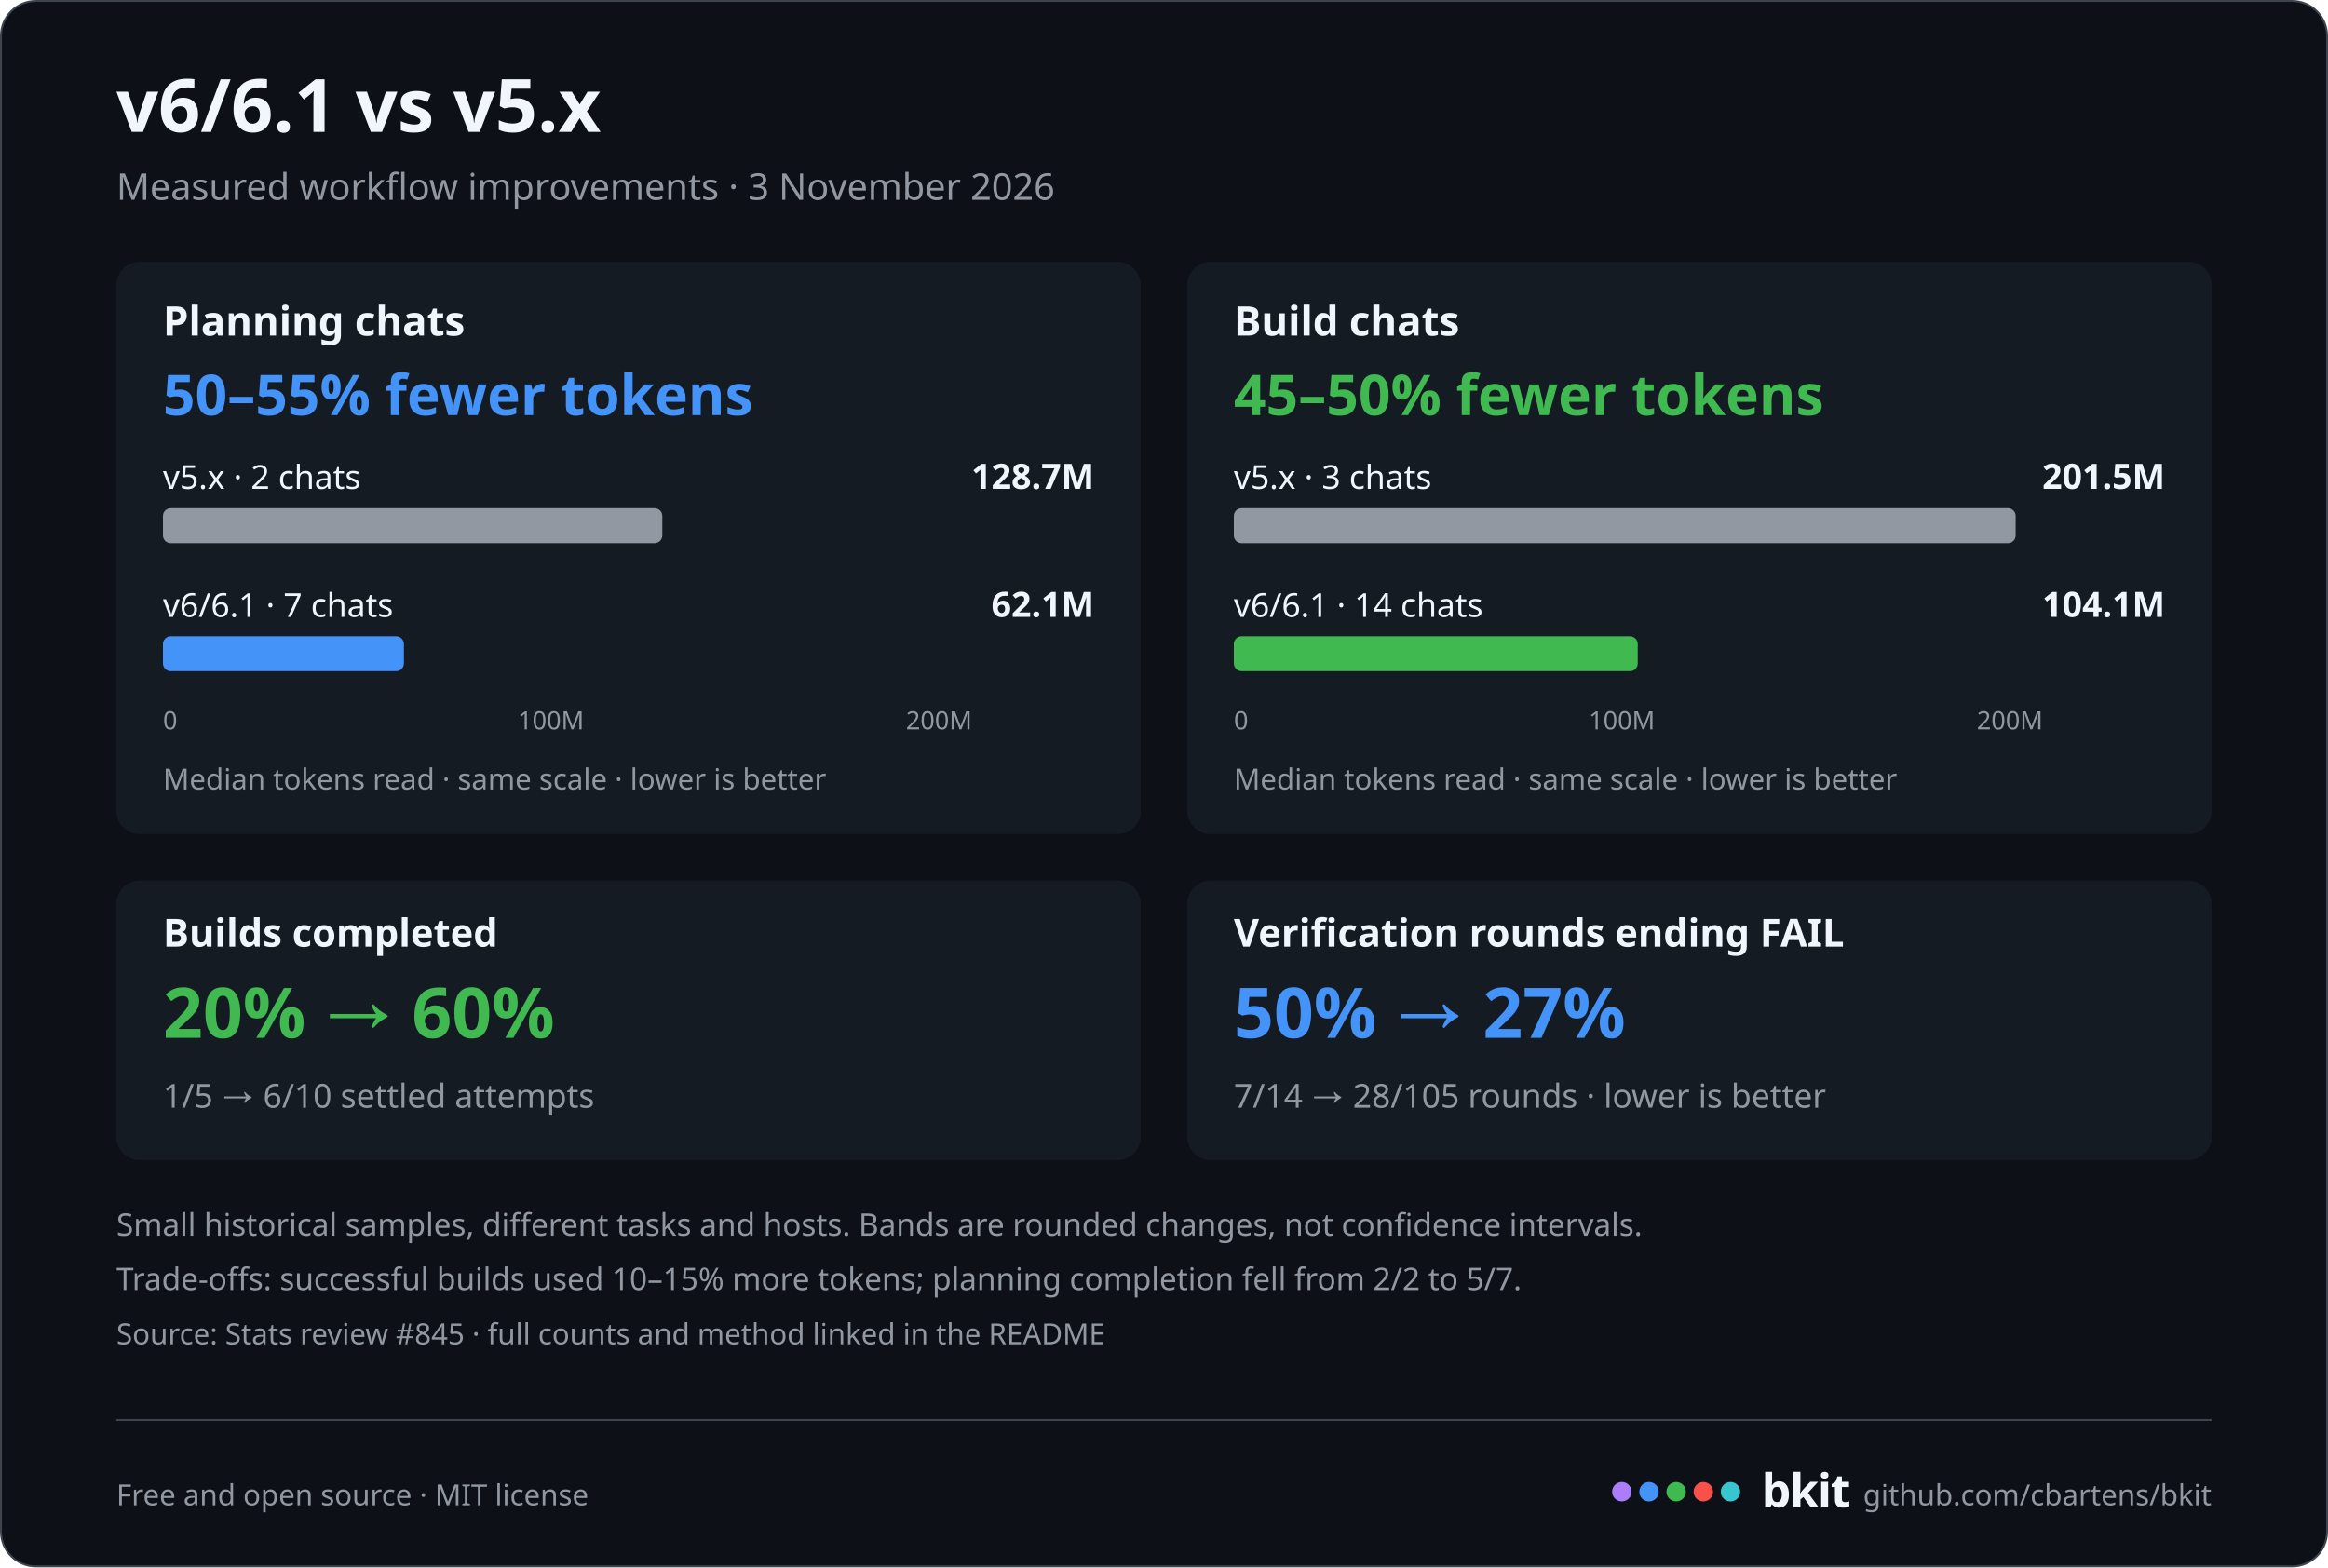
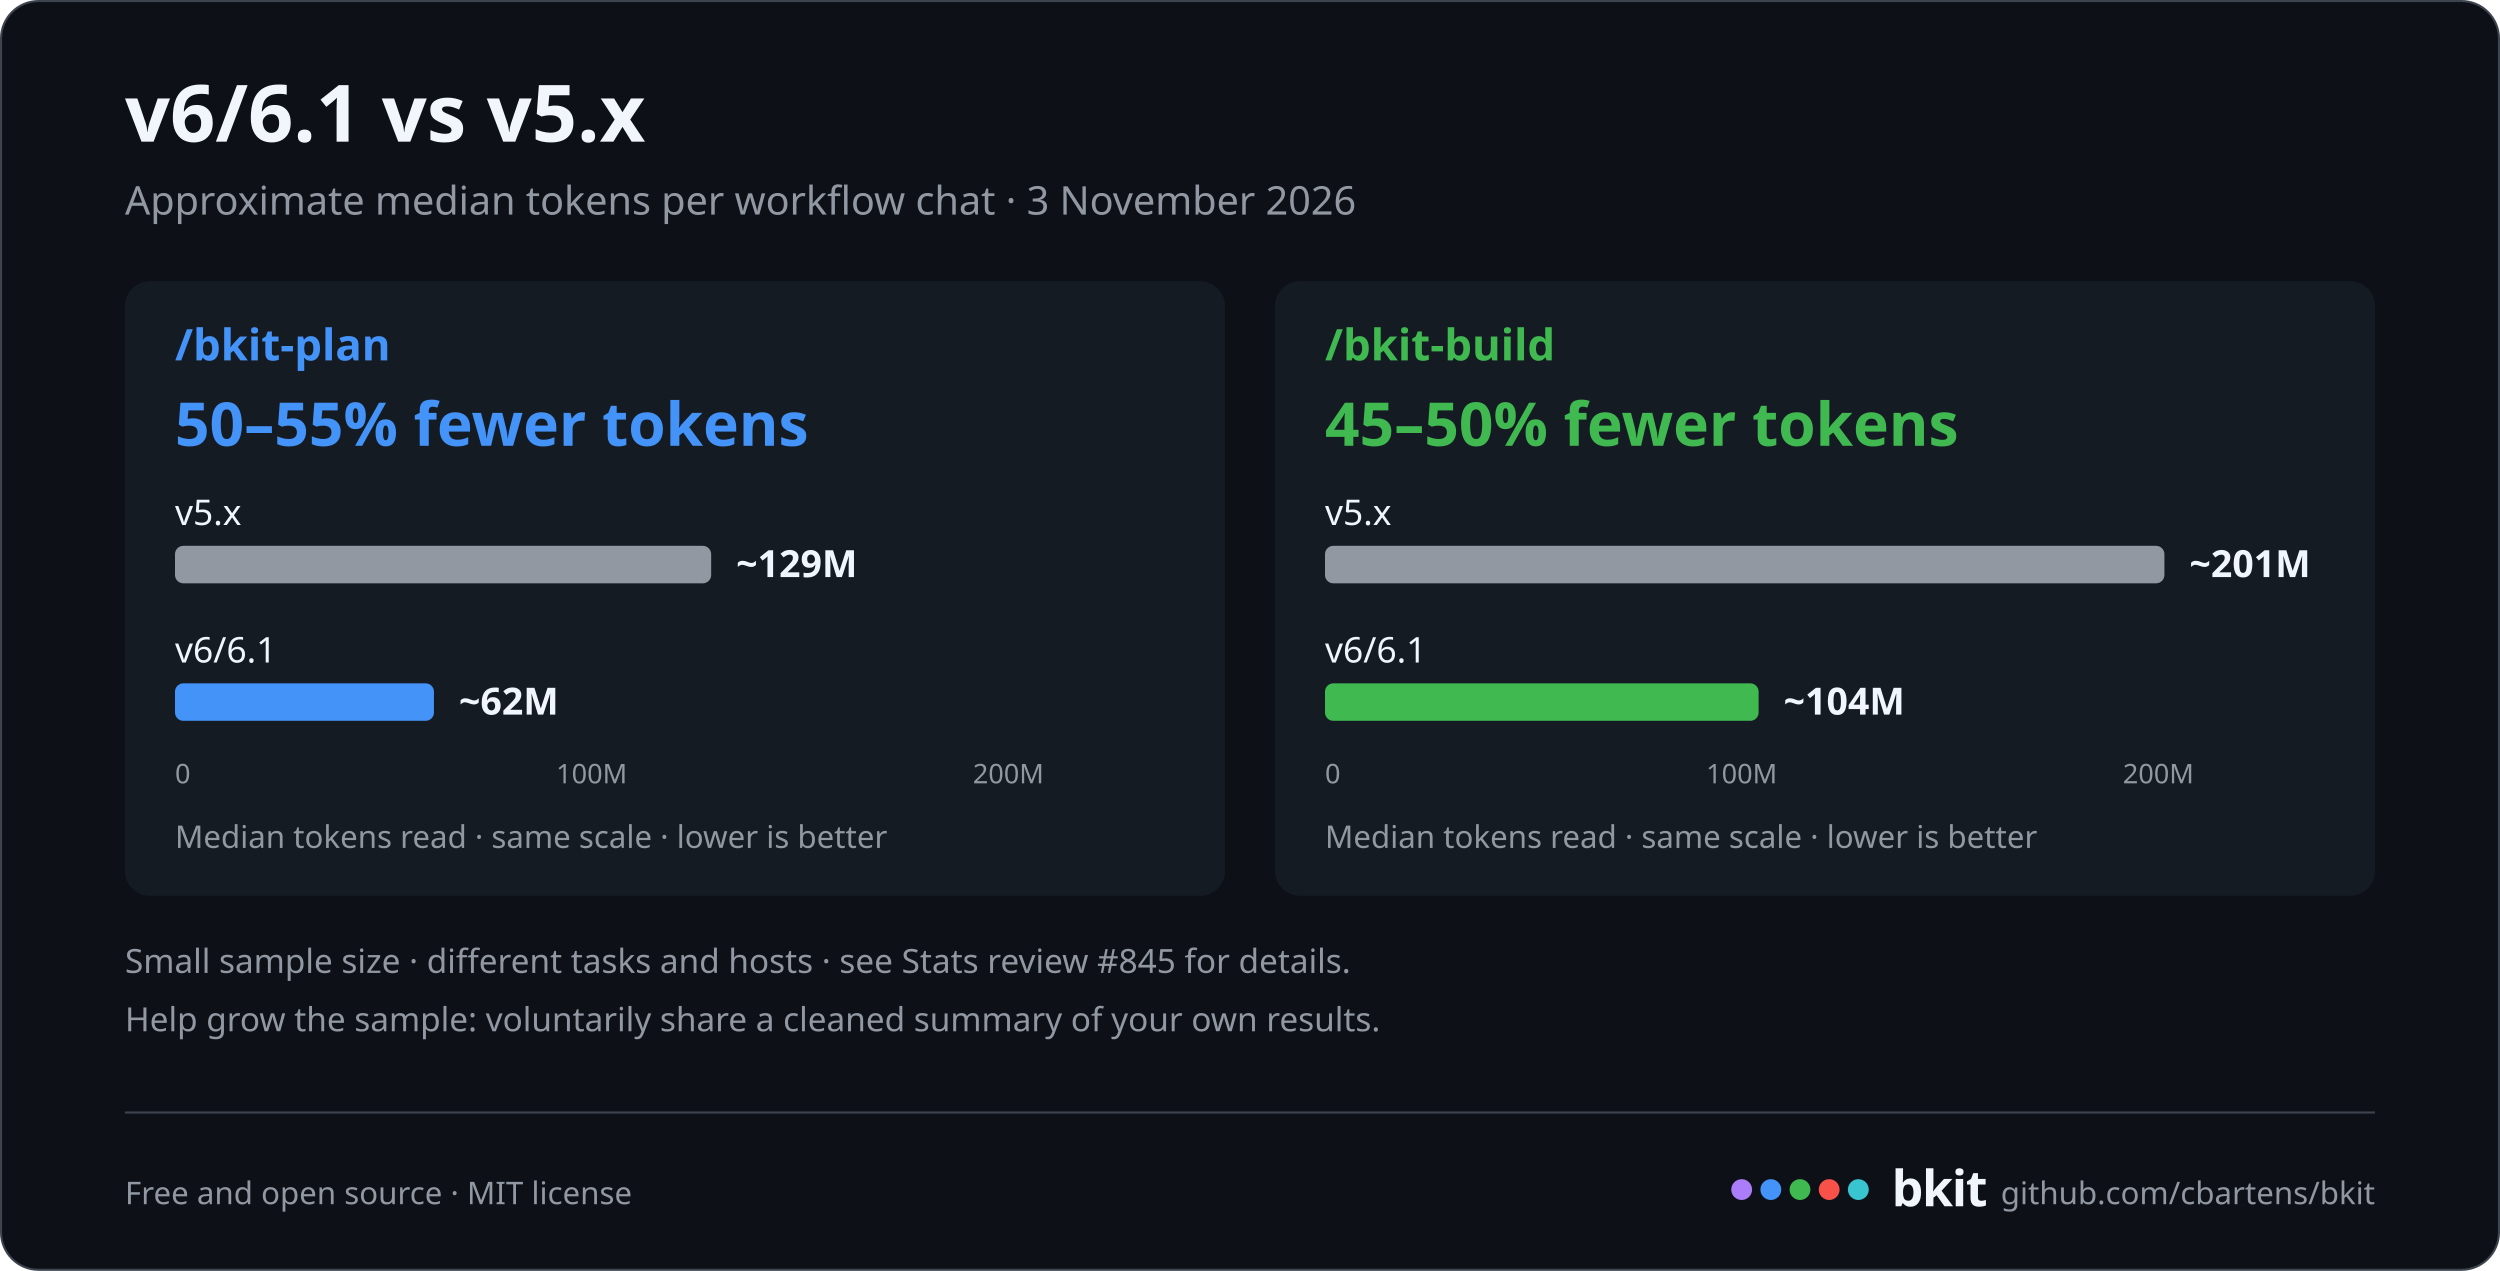
- <svg xmlns="http://www.w3.org/2000/svg" width="1200" height="808" viewBox="0 0 1200 808" role="img" aria-label="v6/6.1 versus v5.x: planning-chat median tokens 128.7M to 62.1M; build-chat median tokens 201.5M to 104.1M; builds completed 1/5 to 6/10; verification rounds ending FAIL 7/14 to 28/105. Small historical samples, not a controlled benchmark.">
-   <rect x="0.5" y="0.5" width="1199" height="807" rx="18" fill="#0d1117" stroke="#3d444d" />
+ <svg xmlns="http://www.w3.org/2000/svg" width="1200" height="610" viewBox="0 0 1200 610" role="img" aria-label="v6/6.1 versus v5.x: approximate median tokens for /bkit-plan workflow chats 129M to 62M, 50–55% fewer; for /bkit-build, 201M to 104M, 45–50% fewer. Small sample size; see Stats review #845 for details. Voluntary user submissions help grow the sample.">
+   <rect x="0.5" y="0.5" width="1199" height="609" rx="18" fill="#0d1117" stroke="#3d444d" />
  <text x="60" y="68" font-family="-apple-system, BlinkMacSystemFont, 'Segoe UI', 'Noto Sans', Helvetica, Arial, sans-serif" font-size="38" font-weight="800" fill="#f0f6fc" text-anchor="start">v6/6.1 vs v5.x</text>
-   <text x="60" y="103" font-family="-apple-system, BlinkMacSystemFont, 'Segoe UI', 'Noto Sans', Helvetica, Arial, sans-serif" font-size="19" font-weight="400" fill="#9198a1" text-anchor="start">Measured workflow improvements · 3 November 2026</text>
+   <text x="60" y="103" font-family="-apple-system, BlinkMacSystemFont, 'Segoe UI', 'Noto Sans', Helvetica, Arial, sans-serif" font-size="19" font-weight="400" fill="#9198a1" text-anchor="start">Approximate median tokens per workflow chat · 3 November 2026</text>
  <rect x="60" y="135" width="528" height="295" rx="12" fill="#151b23" />
-   <text x="84" y="173" font-family="-apple-system, BlinkMacSystemFont, 'Segoe UI', 'Noto Sans', Helvetica, Arial, sans-serif" font-size="21" font-weight="700" fill="#f0f6fc" text-anchor="start">Planning chats</text>
+   <text x="84" y="173" font-family="-apple-system, BlinkMacSystemFont, 'Segoe UI', 'Noto Sans', Helvetica, Arial, sans-serif" font-size="21" font-weight="700" fill="#4493f8" text-anchor="start">/bkit-plan</text>
  <text x="84" y="214" font-family="-apple-system, BlinkMacSystemFont, 'Segoe UI', 'Noto Sans', Helvetica, Arial, sans-serif" font-size="29" font-weight="800" fill="#4493f8" text-anchor="start">50–55% fewer tokens</text>
-   <text x="84" y="252" font-family="-apple-system, BlinkMacSystemFont, 'Segoe UI', 'Noto Sans', Helvetica, Arial, sans-serif" font-size="17" font-weight="400" fill="#f0f6fc" text-anchor="start">v5.x · 2 chats</text>
-   <text x="564" y="252" font-family="-apple-system, BlinkMacSystemFont, 'Segoe UI', 'Noto Sans', Helvetica, Arial, sans-serif" font-size="18" font-weight="700" fill="#f0f6fc" text-anchor="end">128.7M</text>
-   <rect x="84" y="262" width="257.4" height="18" rx="4" fill="#9198a1" />
-   <text x="84" y="318" font-family="-apple-system, BlinkMacSystemFont, 'Segoe UI', 'Noto Sans', Helvetica, Arial, sans-serif" font-size="17" font-weight="400" fill="#f0f6fc" text-anchor="start">v6/6.1 · 7 chats</text>
-   <text x="564" y="318" font-family="-apple-system, BlinkMacSystemFont, 'Segoe UI', 'Noto Sans', Helvetica, Arial, sans-serif" font-size="18" font-weight="700" fill="#f0f6fc" text-anchor="end">62.1M</text>
-   <rect x="84" y="328" width="124.2" height="18" rx="4" fill="#4493f8" />
+   <text x="84" y="252" font-family="-apple-system, BlinkMacSystemFont, 'Segoe UI', 'Noto Sans', Helvetica, Arial, sans-serif" font-size="17" font-weight="400" fill="#f0f6fc" text-anchor="start">v5.x</text>
+   <text x="353.358" y="277" font-family="-apple-system, BlinkMacSystemFont, 'Segoe UI', 'Noto Sans', Helvetica, Arial, sans-serif" font-size="18" font-weight="700" fill="#f0f6fc" text-anchor="start">~129M</text>
+   <rect x="84" y="262" width="257.358" height="18" rx="4" fill="#9198a1" />
+   <text x="84" y="318" font-family="-apple-system, BlinkMacSystemFont, 'Segoe UI', 'Noto Sans', Helvetica, Arial, sans-serif" font-size="17" font-weight="400" fill="#f0f6fc" text-anchor="start">v6/6.1</text>
+   <text x="220.296" y="343" font-family="-apple-system, BlinkMacSystemFont, 'Segoe UI', 'Noto Sans', Helvetica, Arial, sans-serif" font-size="18" font-weight="700" fill="#f0f6fc" text-anchor="start">~62M</text>
+   <rect x="84" y="328" width="124.296" height="18" rx="4" fill="#4493f8" />
  <text x="84" y="376" font-family="-apple-system, BlinkMacSystemFont, 'Segoe UI', 'Noto Sans', Helvetica, Arial, sans-serif" font-size="13" font-weight="400" fill="#9198a1" text-anchor="start">0</text>
  <text x="284" y="376" font-family="-apple-system, BlinkMacSystemFont, 'Segoe UI', 'Noto Sans', Helvetica, Arial, sans-serif" font-size="13" font-weight="400" fill="#9198a1" text-anchor="middle">100M</text>
  <text x="484" y="376" font-family="-apple-system, BlinkMacSystemFont, 'Segoe UI', 'Noto Sans', Helvetica, Arial, sans-serif" font-size="13" font-weight="400" fill="#9198a1" text-anchor="middle">200M</text>
  <text x="84" y="407" font-family="-apple-system, BlinkMacSystemFont, 'Segoe UI', 'Noto Sans', Helvetica, Arial, sans-serif" font-size="15" font-weight="400" fill="#9198a1" text-anchor="start">Median tokens read · same scale · lower is better</text>
  <rect x="612" y="135" width="528" height="295" rx="12" fill="#151b23" />
-   <text x="636" y="173" font-family="-apple-system, BlinkMacSystemFont, 'Segoe UI', 'Noto Sans', Helvetica, Arial, sans-serif" font-size="21" font-weight="700" fill="#f0f6fc" text-anchor="start">Build chats</text>
+   <text x="636" y="173" font-family="-apple-system, BlinkMacSystemFont, 'Segoe UI', 'Noto Sans', Helvetica, Arial, sans-serif" font-size="21" font-weight="700" fill="#3fb950" text-anchor="start">/bkit-build</text>
  <text x="636" y="214" font-family="-apple-system, BlinkMacSystemFont, 'Segoe UI', 'Noto Sans', Helvetica, Arial, sans-serif" font-size="29" font-weight="800" fill="#3fb950" text-anchor="start">45–50% fewer tokens</text>
-   <text x="636" y="252" font-family="-apple-system, BlinkMacSystemFont, 'Segoe UI', 'Noto Sans', Helvetica, Arial, sans-serif" font-size="17" font-weight="400" fill="#f0f6fc" text-anchor="start">v5.x · 3 chats</text>
-   <text x="1116" y="252" font-family="-apple-system, BlinkMacSystemFont, 'Segoe UI', 'Noto Sans', Helvetica, Arial, sans-serif" font-size="18" font-weight="700" fill="#f0f6fc" text-anchor="end">201.5M</text>
-   <rect x="636" y="262" width="403" height="18" rx="4" fill="#9198a1" />
-   <text x="636" y="318" font-family="-apple-system, BlinkMacSystemFont, 'Segoe UI', 'Noto Sans', Helvetica, Arial, sans-serif" font-size="17" font-weight="400" fill="#f0f6fc" text-anchor="start">v6/6.1 · 14 chats</text>
-   <text x="1116" y="318" font-family="-apple-system, BlinkMacSystemFont, 'Segoe UI', 'Noto Sans', Helvetica, Arial, sans-serif" font-size="18" font-weight="700" fill="#f0f6fc" text-anchor="end">104.1M</text>
-   <rect x="636" y="328" width="208.2" height="18" rx="4" fill="#3fb950" />
+   <text x="636" y="252" font-family="-apple-system, BlinkMacSystemFont, 'Segoe UI', 'Noto Sans', Helvetica, Arial, sans-serif" font-size="17" font-weight="400" fill="#f0f6fc" text-anchor="start">v5.x</text>
+   <text x="1050.922" y="277" font-family="-apple-system, BlinkMacSystemFont, 'Segoe UI', 'Noto Sans', Helvetica, Arial, sans-serif" font-size="18" font-weight="700" fill="#f0f6fc" text-anchor="start">~201M</text>
+   <rect x="636" y="262" width="402.922" height="18" rx="4" fill="#9198a1" />
+   <text x="636" y="318" font-family="-apple-system, BlinkMacSystemFont, 'Segoe UI', 'Noto Sans', Helvetica, Arial, sans-serif" font-size="17" font-weight="400" fill="#f0f6fc" text-anchor="start">v6/6.1</text>
+   <text x="856.134" y="343" font-family="-apple-system, BlinkMacSystemFont, 'Segoe UI', 'Noto Sans', Helvetica, Arial, sans-serif" font-size="18" font-weight="700" fill="#f0f6fc" text-anchor="start">~104M</text>
+   <rect x="636" y="328" width="208.134" height="18" rx="4" fill="#3fb950" />
  <text x="636" y="376" font-family="-apple-system, BlinkMacSystemFont, 'Segoe UI', 'Noto Sans', Helvetica, Arial, sans-serif" font-size="13" font-weight="400" fill="#9198a1" text-anchor="start">0</text>
  <text x="836" y="376" font-family="-apple-system, BlinkMacSystemFont, 'Segoe UI', 'Noto Sans', Helvetica, Arial, sans-serif" font-size="13" font-weight="400" fill="#9198a1" text-anchor="middle">100M</text>
  <text x="1036" y="376" font-family="-apple-system, BlinkMacSystemFont, 'Segoe UI', 'Noto Sans', Helvetica, Arial, sans-serif" font-size="13" font-weight="400" fill="#9198a1" text-anchor="middle">200M</text>
  <text x="636" y="407" font-family="-apple-system, BlinkMacSystemFont, 'Segoe UI', 'Noto Sans', Helvetica, Arial, sans-serif" font-size="15" font-weight="400" fill="#9198a1" text-anchor="start">Median tokens read · same scale · lower is better</text>
-   <rect x="60" y="454" width="528" height="144" rx="12" fill="#151b23" />
-   <text x="84" y="488" font-family="-apple-system, BlinkMacSystemFont, 'Segoe UI', 'Noto Sans', Helvetica, Arial, sans-serif" font-size="20" font-weight="700" fill="#f0f6fc" text-anchor="start">Builds completed</text>
-   <text x="84" y="535" font-family="-apple-system, BlinkMacSystemFont, 'Segoe UI', 'Noto Sans', Helvetica, Arial, sans-serif" font-size="36" font-weight="800" fill="#3fb950" text-anchor="start">20% → 60%</text>
-   <text x="84" y="571" font-family="-apple-system, BlinkMacSystemFont, 'Segoe UI', 'Noto Sans', Helvetica, Arial, sans-serif" font-size="17" font-weight="400" fill="#9198a1" text-anchor="start">1/5 → 6/10 settled attempts</text>
-   <rect x="612" y="454" width="528" height="144" rx="12" fill="#151b23" />
-   <text x="636" y="488" font-family="-apple-system, BlinkMacSystemFont, 'Segoe UI', 'Noto Sans', Helvetica, Arial, sans-serif" font-size="20" font-weight="700" fill="#f0f6fc" text-anchor="start">Verification rounds ending FAIL</text>
-   <text x="636" y="535" font-family="-apple-system, BlinkMacSystemFont, 'Segoe UI', 'Noto Sans', Helvetica, Arial, sans-serif" font-size="36" font-weight="800" fill="#4493f8" text-anchor="start">50% → 27%</text>
-   <text x="636" y="571" font-family="-apple-system, BlinkMacSystemFont, 'Segoe UI', 'Noto Sans', Helvetica, Arial, sans-serif" font-size="17" font-weight="400" fill="#9198a1" text-anchor="start">7/14 → 28/105 rounds · lower is better</text>
-   <text x="60" y="637" font-family="-apple-system, BlinkMacSystemFont, 'Segoe UI', 'Noto Sans', Helvetica, Arial, sans-serif" font-size="16" font-weight="400" fill="#9198a1" text-anchor="start">Small historical samples, different tasks and hosts. Bands are rounded changes, not confidence intervals.</text>
-   <text x="60" y="665" font-family="-apple-system, BlinkMacSystemFont, 'Segoe UI', 'Noto Sans', Helvetica, Arial, sans-serif" font-size="16" font-weight="400" fill="#9198a1" text-anchor="start">Trade-offs: successful builds used 10–15% more tokens; planning completion fell from 2/2 to 5/7.</text>
-   <text x="60" y="693" font-family="-apple-system, BlinkMacSystemFont, 'Segoe UI', 'Noto Sans', Helvetica, Arial, sans-serif" font-size="15" font-weight="400" fill="#9198a1" text-anchor="start">Source: Stats review #845 · full counts and method linked in the README</text>
-   <line x1="60" y1="732" x2="1140" y2="732" stroke="#3d444d" />
-   <circle cx="836" cy="769" r="5" fill="#ab7df8" />
-   <circle cx="850" cy="769" r="5" fill="#4493f8" />
-   <circle cx="864" cy="769" r="5" fill="#3fb950" />
-   <circle cx="878" cy="769" r="5" fill="#f85149" />
-   <circle cx="892" cy="769" r="5" fill="#39c5cf" />
-   <text x="60" y="776" font-family="-apple-system, BlinkMacSystemFont, 'Segoe UI', 'Noto Sans', Helvetica, Arial, sans-serif" font-size="15" font-weight="400" fill="#9198a1" text-anchor="start">Free and open source  ·  MIT license</text>
-   <text x="908" y="777" font-family="-apple-system, BlinkMacSystemFont, 'Segoe UI', 'Noto Sans', Helvetica, Arial, sans-serif" font-size="24" font-weight="800" fill="#f0f6fc" text-anchor="start" letter-spacing="-0.6">bkit</text>
-   <text x="1140" y="776" font-family="-apple-system, BlinkMacSystemFont, 'Segoe UI', 'Noto Sans', Helvetica, Arial, sans-serif" font-size="15" font-weight="400" fill="#9198a1" text-anchor="end">github.com/cbartens/bkit</text>
+   <text x="60" y="467" font-family="-apple-system, BlinkMacSystemFont, 'Segoe UI', 'Noto Sans', Helvetica, Arial, sans-serif" font-size="16" font-weight="400" fill="#9198a1" text-anchor="start">Small sample size · different tasks and hosts · see Stats review #845 for details.</text>
+   <text x="60" y="495" font-family="-apple-system, BlinkMacSystemFont, 'Segoe UI', 'Noto Sans', Helvetica, Arial, sans-serif" font-size="16" font-weight="400" fill="#9198a1" text-anchor="start">Help grow the sample: voluntarily share a cleaned summary of your own results.</text>
+   <line x1="60" y1="534" x2="1140" y2="534" stroke="#3d444d" />
+   <circle cx="836" cy="571" r="5" fill="#ab7df8" />
+   <circle cx="850" cy="571" r="5" fill="#4493f8" />
+   <circle cx="864" cy="571" r="5" fill="#3fb950" />
+   <circle cx="878" cy="571" r="5" fill="#f85149" />
+   <circle cx="892" cy="571" r="5" fill="#39c5cf" />
+   <text x="60" y="578" font-family="-apple-system, BlinkMacSystemFont, 'Segoe UI', 'Noto Sans', Helvetica, Arial, sans-serif" font-size="15" font-weight="400" fill="#9198a1" text-anchor="start">Free and open source  ·  MIT license</text>
+   <text x="908" y="579" font-family="-apple-system, BlinkMacSystemFont, 'Segoe UI', 'Noto Sans', Helvetica, Arial, sans-serif" font-size="24" font-weight="800" fill="#f0f6fc" text-anchor="start" letter-spacing="-0.6">bkit</text>
+   <text x="1140" y="578" font-family="-apple-system, BlinkMacSystemFont, 'Segoe UI', 'Noto Sans', Helvetica, Arial, sans-serif" font-size="15" font-weight="400" fill="#9198a1" text-anchor="end">github.com/cbartens/bkit</text>
</svg>
